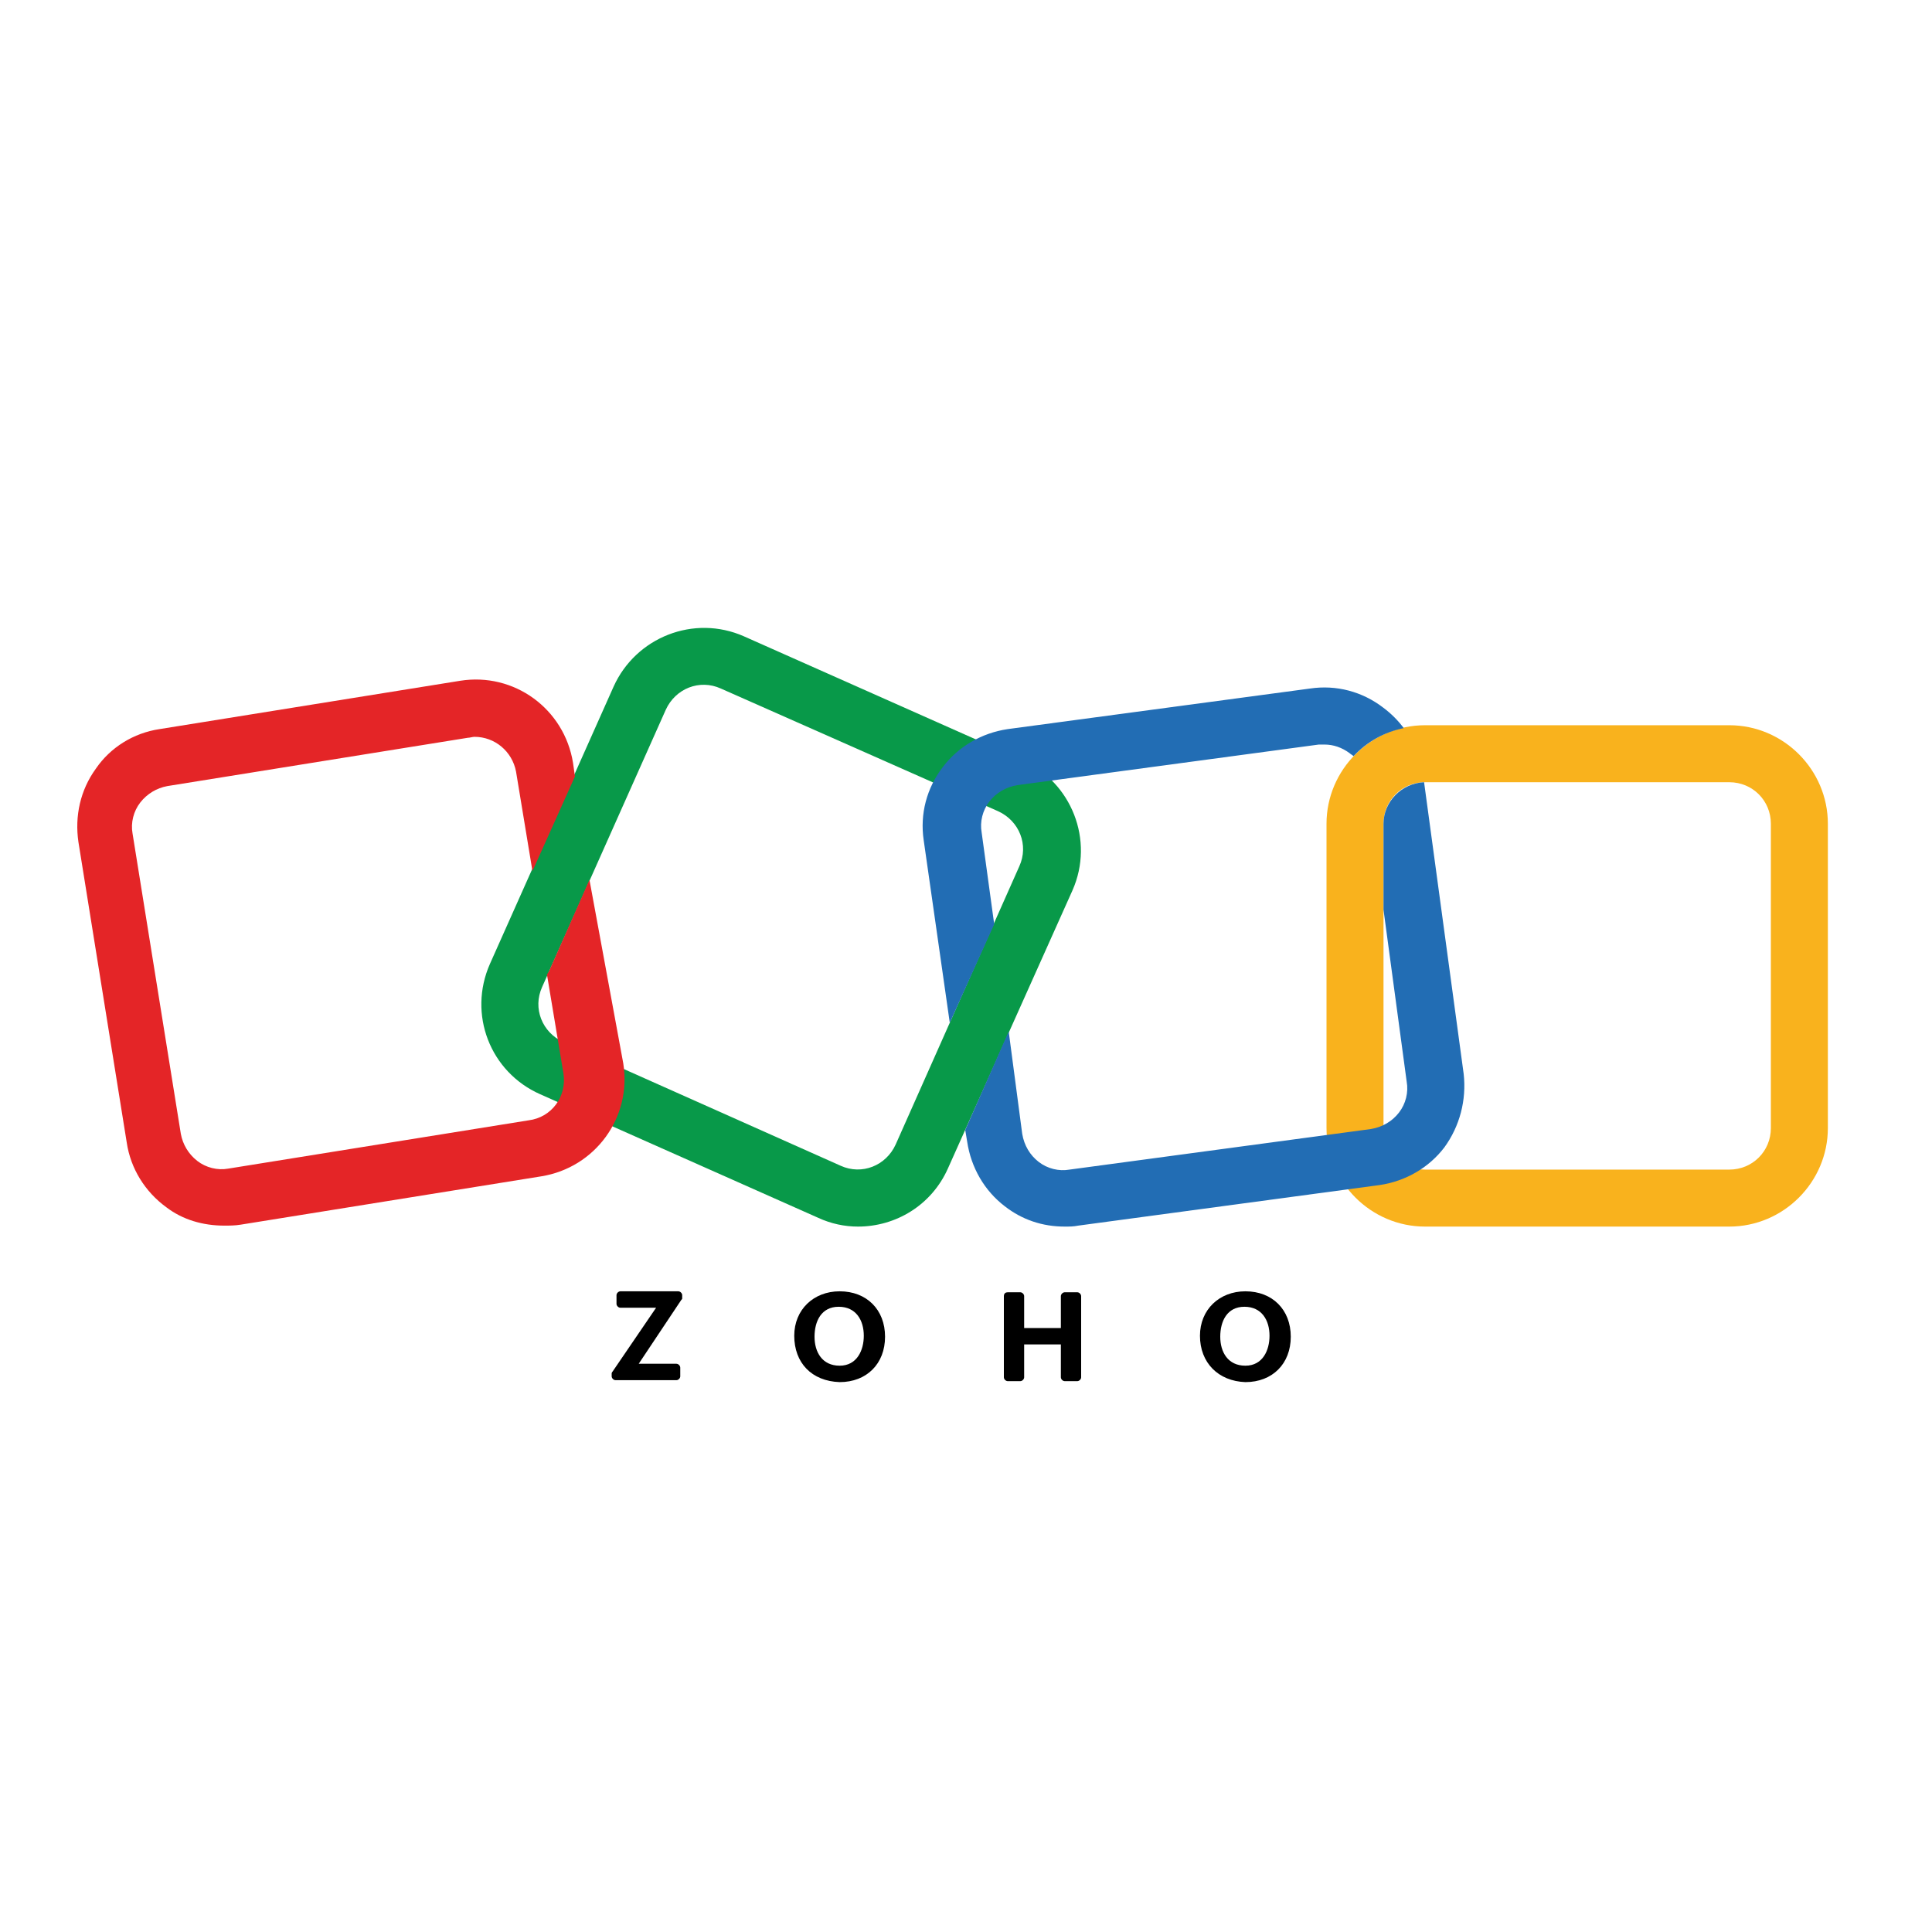
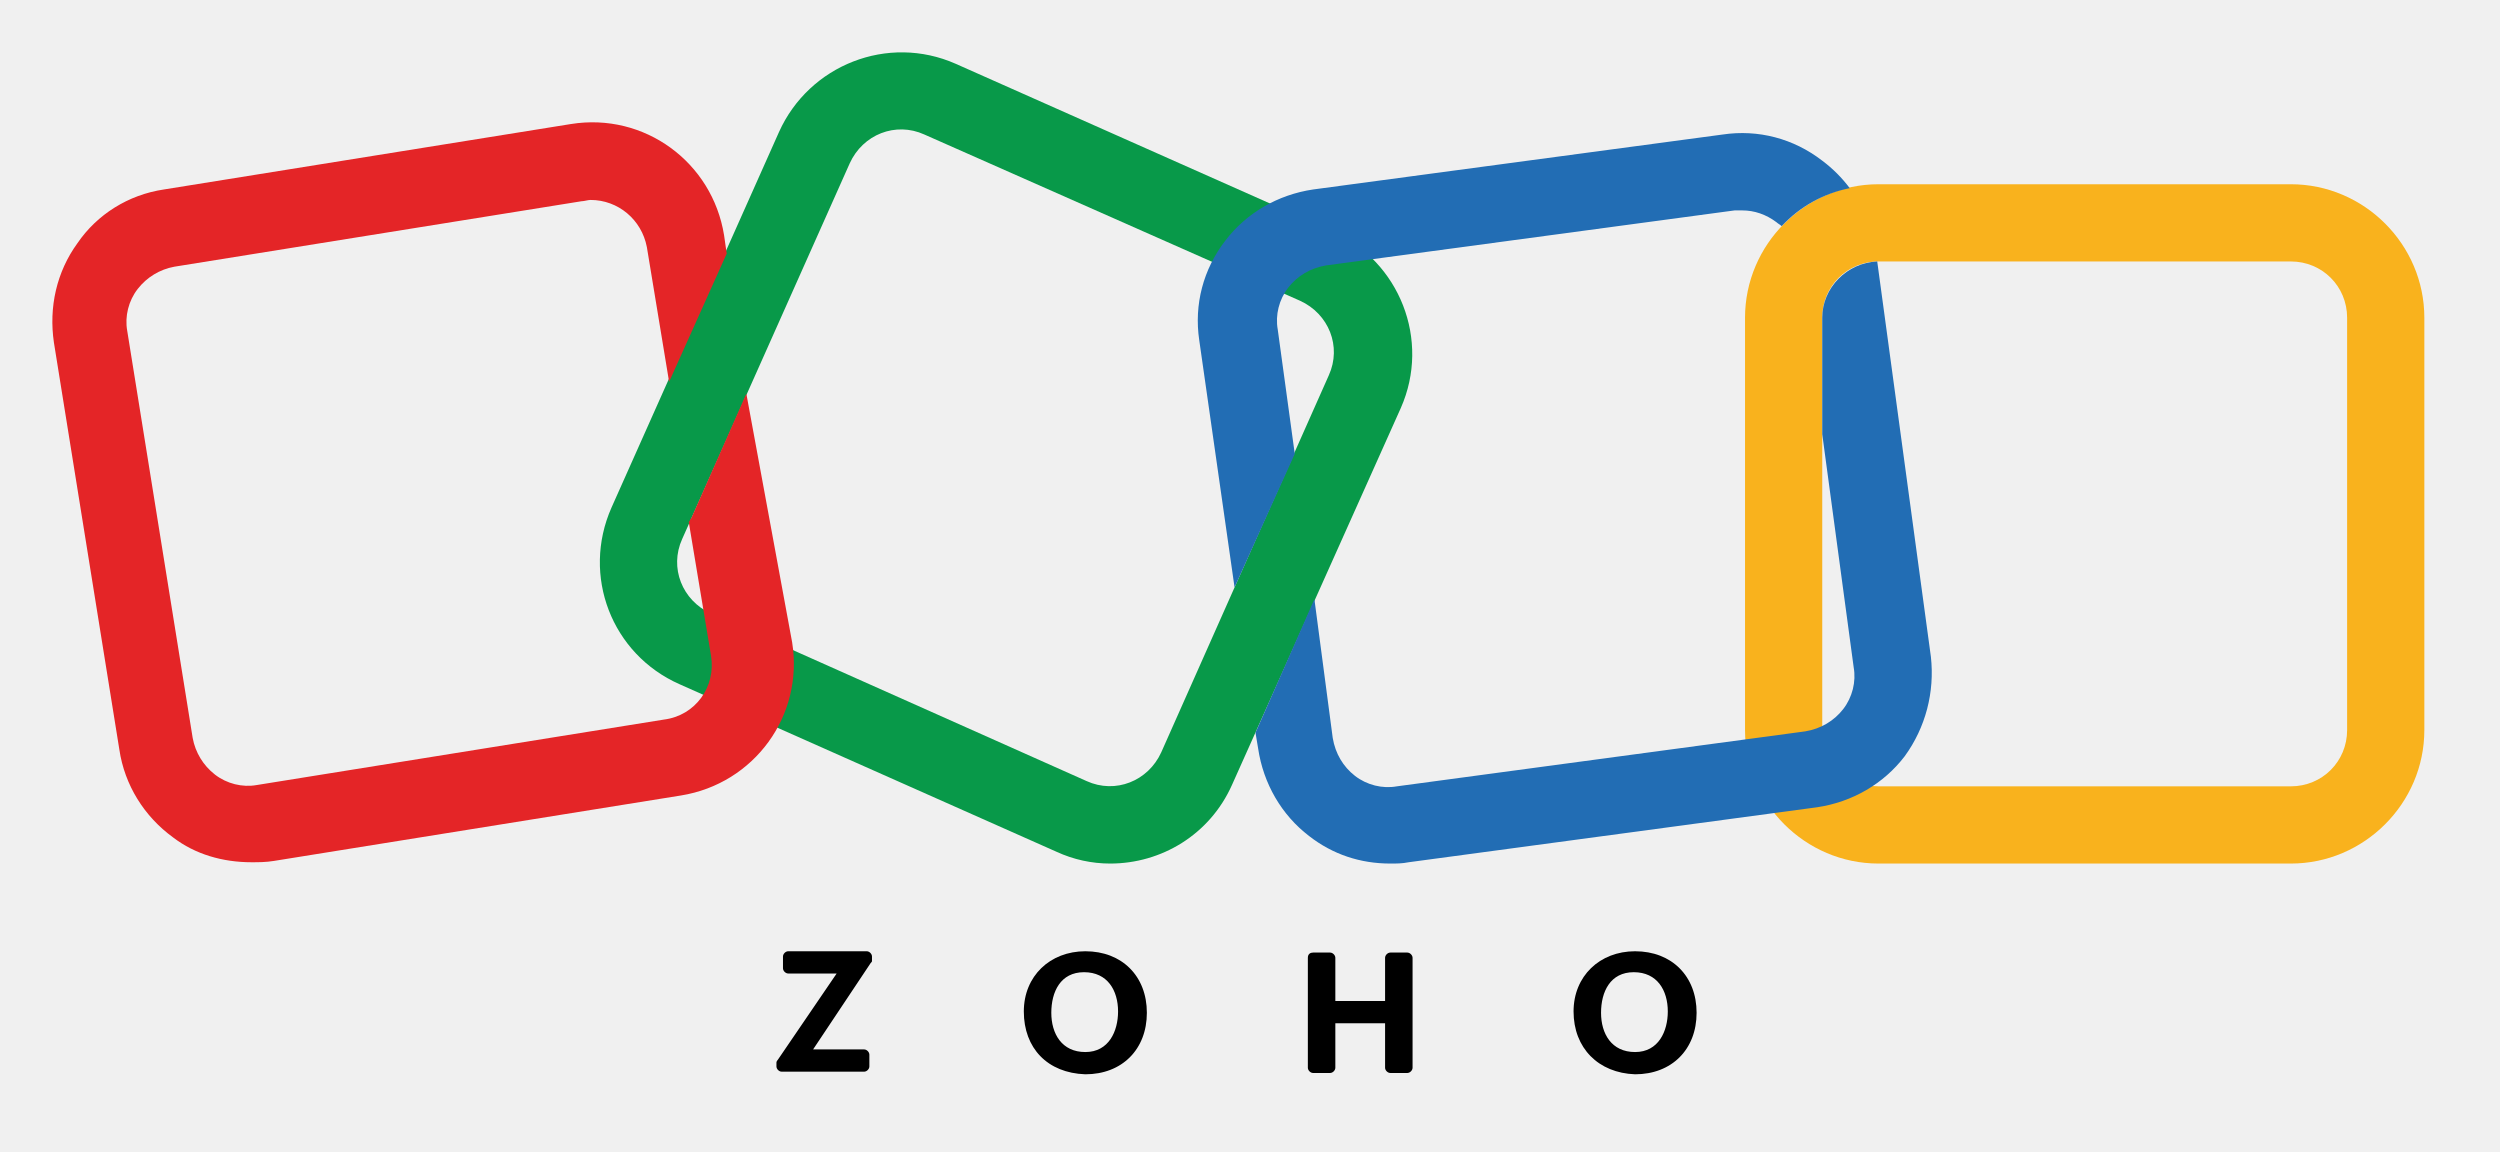
- <svg xmlns="http://www.w3.org/2000/svg" width="200" height="200" viewBox="0 0 200 200" fill="none">
-   <rect width="200" height="200" fill="white" />
+ <svg xmlns="http://www.w3.org/2000/svg" width="191" height="88" viewBox="4 61 191 88" fill="none">
  <path d="M88.82 126.976C87.42 126.976 86.02 126.676 84.72 126.076L55.92 113.276C50.72 110.976 48.42 104.976 50.72 99.776L63.52 71.076C65.82 65.976 71.82 63.576 77.02 65.876L105.82 78.676C110.92 80.976 113.32 86.976 111.02 92.176L98.12 120.976C96.42 124.776 92.72 126.976 88.82 126.976ZM87.02 120.676C89.22 121.676 91.72 120.676 92.72 118.476L105.52 89.676C106.52 87.476 105.52 84.976 103.32 83.976L74.62 71.276C72.42 70.276 69.92 71.276 68.92 73.476L56.12 102.176C55.12 104.376 56.12 106.876 58.32 107.876L87.02 120.676Z" fill="#089949" />
  <path d="M179.02 126.976H147.52C141.92 126.976 137.32 122.376 137.32 116.776V85.276C137.32 79.676 141.92 75.076 147.52 75.076H179.02C184.62 75.076 189.22 79.676 189.22 85.276V116.776C189.22 122.376 184.62 126.976 179.02 126.976ZM147.52 80.976C145.12 80.976 143.22 82.876 143.22 85.276V116.776C143.22 119.176 145.12 121.076 147.52 121.076H179.02C181.42 121.076 183.32 119.176 183.32 116.776V85.276C183.32 82.876 181.42 80.976 179.02 80.976H147.52Z" fill="#F9B21D" />
  <path d="M61.02 91.076L56.82 100.576C56.72 100.676 56.72 100.776 56.62 100.876L58.32 111.076C58.72 113.476 57.12 115.676 54.72 115.976L23.62 120.976C22.52 121.176 21.32 120.876 20.42 120.176C19.52 119.476 18.92 118.476 18.72 117.376L13.72 86.276C13.52 85.176 13.82 83.976 14.52 83.076C15.22 82.176 16.22 81.576 17.32 81.376L48.42 76.376C48.62 76.376 48.92 76.276 49.12 76.276C51.22 76.276 53.02 77.776 53.42 79.876L55.12 90.176L59.52 80.376L59.32 78.976C58.42 73.376 53.22 69.576 47.62 70.476L16.52 75.476C13.82 75.876 11.42 77.376 9.92 79.576C8.32 81.776 7.72 84.476 8.12 87.176L13.12 118.276C13.52 120.976 15.02 123.376 17.22 124.976C18.92 126.276 21.02 126.876 23.22 126.876C23.72 126.876 24.32 126.876 24.92 126.776L56.02 121.776C61.62 120.876 65.42 115.676 64.52 110.076L61.02 91.076Z" fill="#E42527" />
  <path d="M98.32 105.876L102.92 95.676L101.62 86.176C101.42 85.076 101.72 83.876 102.42 82.976C103.12 82.076 104.12 81.476 105.32 81.276L136.52 77.076C136.72 77.076 136.92 77.076 137.12 77.076C138.02 77.076 138.92 77.376 139.72 77.976C139.82 78.076 140.02 78.176 140.12 78.276C141.52 76.776 143.32 75.776 145.32 75.376C144.72 74.576 144.02 73.876 143.22 73.276C141.02 71.576 138.32 70.876 135.62 71.276L104.32 75.476C101.62 75.876 99.22 77.276 97.62 79.376C95.92 81.576 95.22 84.276 95.62 86.976L98.32 105.876Z" fill="#226DB4" />
  <path d="M151.52 111.176L147.42 80.976C145.12 81.076 143.22 82.976 143.22 85.276V94.176L145.62 111.976C145.82 113.076 145.52 114.276 144.82 115.176C144.12 116.076 143.12 116.676 141.92 116.876L110.72 121.076C109.62 121.276 108.42 120.976 107.52 120.276C106.62 119.576 106.02 118.576 105.82 117.376L104.42 106.776L99.92 116.976L100.12 118.176C100.52 120.876 101.92 123.276 104.02 124.876C105.82 126.276 107.92 126.976 110.22 126.976C110.72 126.976 111.12 126.976 111.62 126.876L142.82 122.676C145.52 122.276 147.92 120.876 149.52 118.776C151.12 116.576 151.82 113.876 151.52 111.176Z" fill="#226DB4" />
  <path d="M63.42 141.976L67.92 135.376H64.22C64.02 135.376 63.82 135.176 63.82 134.976V134.076C63.82 133.876 64.02 133.676 64.22 133.676H70.22C70.42 133.676 70.62 133.876 70.62 134.076V134.376C70.62 134.476 70.62 134.476 70.52 134.576L66.12 141.176H70.02C70.22 141.176 70.42 141.376 70.42 141.576V142.476C70.42 142.676 70.22 142.876 70.02 142.876H63.72C63.52 142.876 63.32 142.676 63.32 142.476V142.176C63.32 142.076 63.42 141.976 63.42 141.976Z" fill="black" />
  <path d="M82.22 138.276C82.22 135.576 84.22 133.676 86.92 133.676C89.72 133.676 91.62 135.576 91.62 138.376C91.62 141.176 89.72 143.076 86.92 143.076C84.02 142.976 82.22 141.076 82.22 138.276ZM89.42 138.276C89.42 136.676 88.62 135.276 86.82 135.276C85.02 135.276 84.32 136.776 84.32 138.376C84.32 139.976 85.12 141.376 86.92 141.376C88.72 141.376 89.42 139.776 89.42 138.276Z" fill="black" />
  <path d="M104.32 133.776H105.62C105.82 133.776 106.02 133.976 106.02 134.176V137.476H109.82V134.176C109.82 133.976 110.02 133.776 110.22 133.776H111.52C111.72 133.776 111.92 133.976 111.92 134.176V142.576C111.92 142.776 111.72 142.976 111.52 142.976H110.22C110.02 142.976 109.82 142.776 109.82 142.576V139.176H106.02V142.576C106.02 142.776 105.82 142.976 105.62 142.976H104.32C104.12 142.976 103.92 142.776 103.92 142.576V134.176C103.92 133.876 104.12 133.776 104.32 133.776Z" fill="black" />
  <path d="M124.22 138.276C124.22 135.576 126.22 133.676 128.92 133.676C131.72 133.676 133.62 135.576 133.62 138.376C133.62 141.176 131.72 143.076 128.92 143.076C126.12 142.976 124.22 141.076 124.22 138.276ZM131.42 138.276C131.42 136.676 130.62 135.276 128.82 135.276C127.02 135.276 126.32 136.776 126.32 138.376C126.32 139.976 127.12 141.376 128.92 141.376C130.72 141.376 131.42 139.776 131.42 138.276Z" fill="black" />
</svg>
